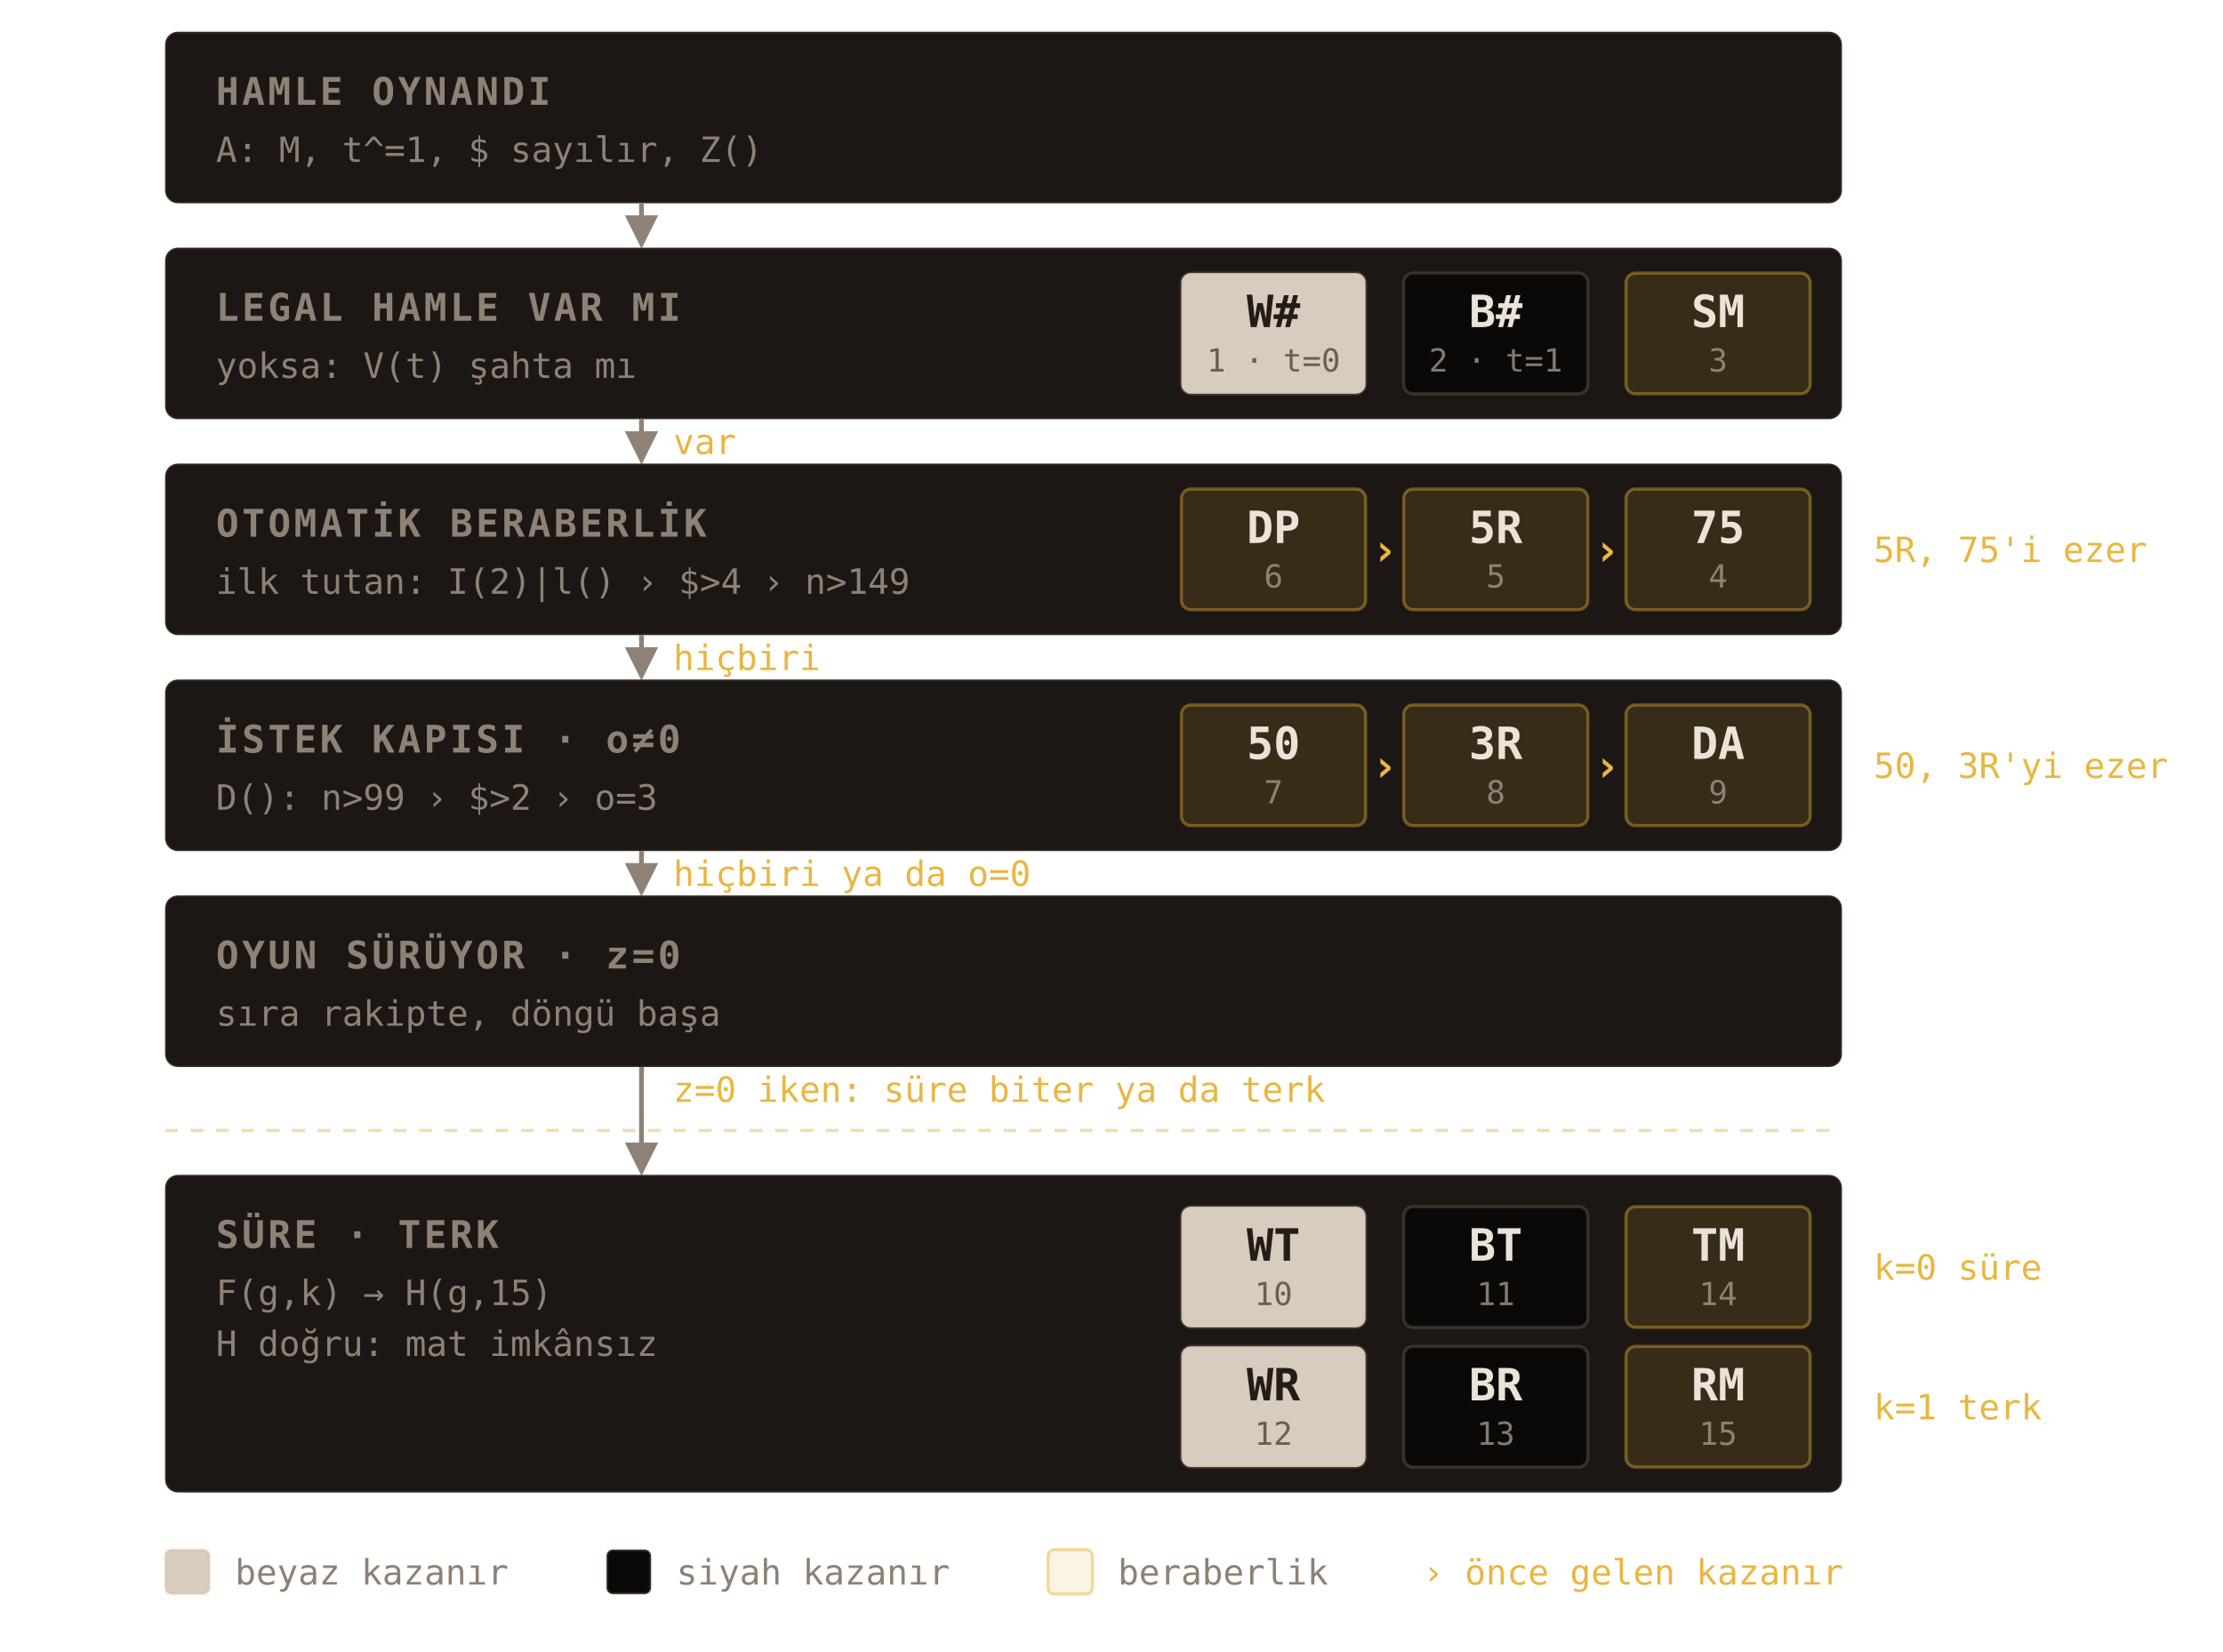
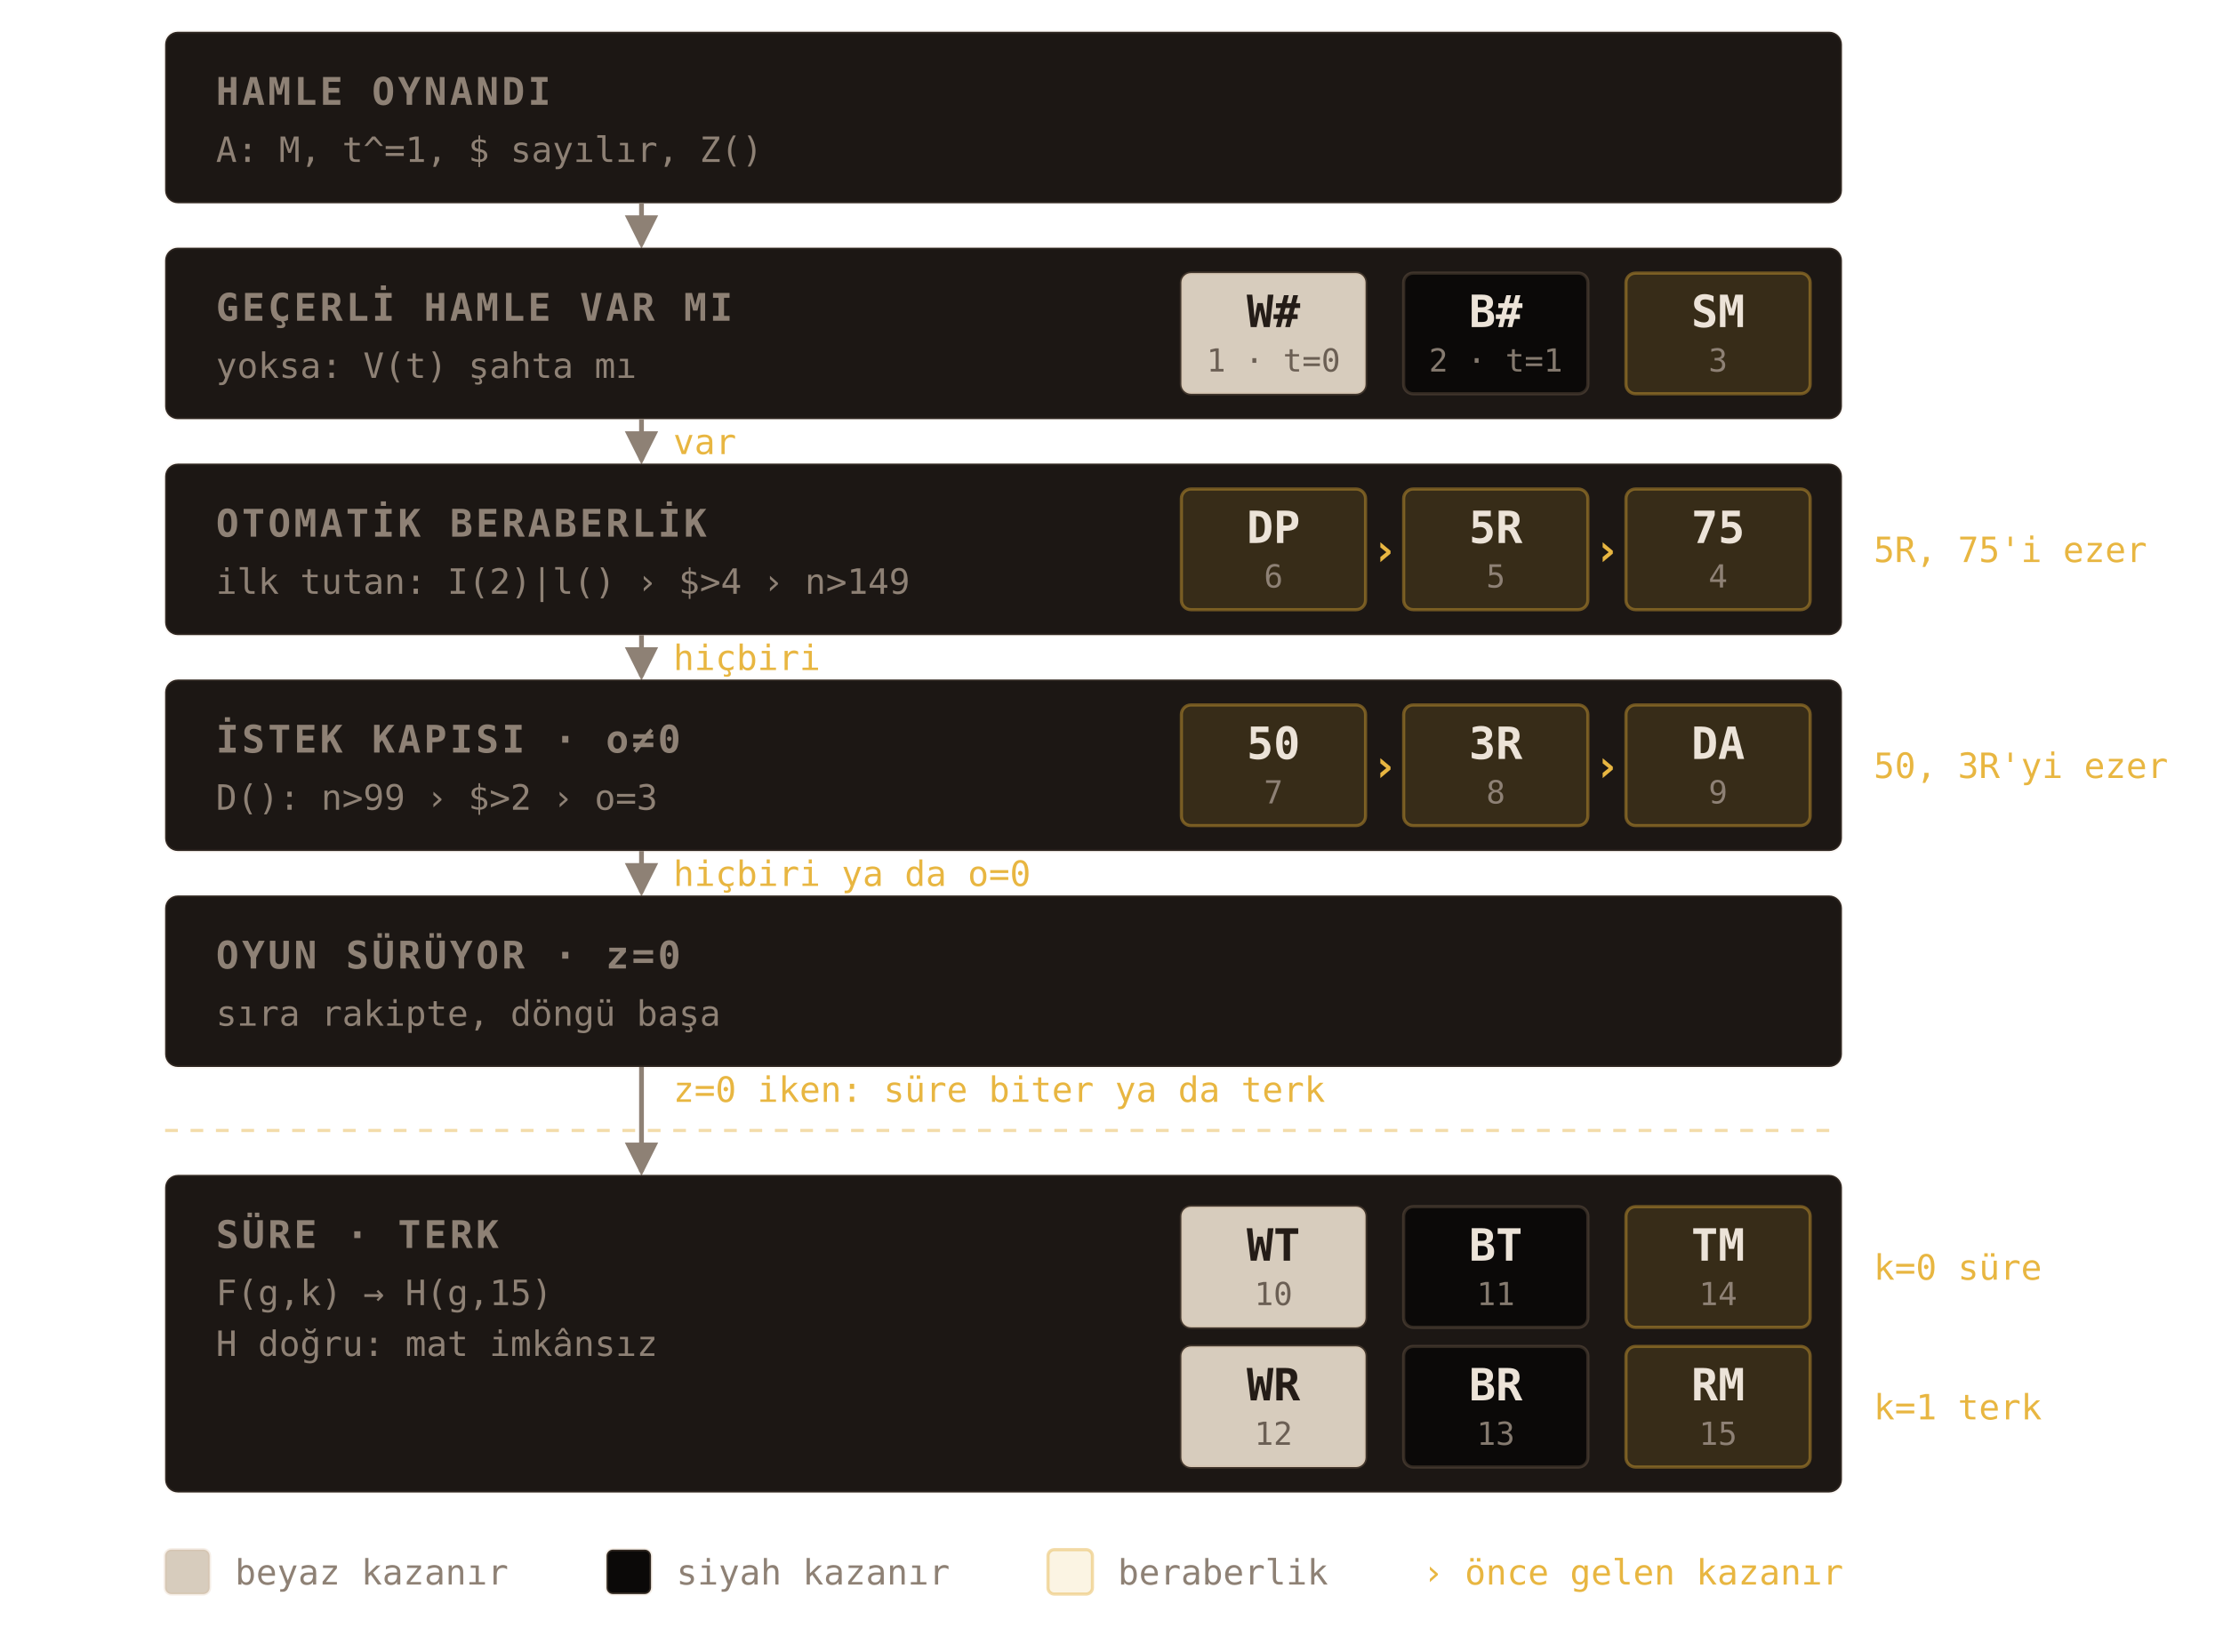
- <svg xmlns="http://www.w3.org/2000/svg" viewBox="0 0 700 520" width="700" height="520" role="img" aria-label="Bitişlerin boru hattı: hamleden sonra legal hamle sorusu, otomatik beraberlikler ve istek kapısı; oyun sürerken süre ve terk kolu">
+ <svg xmlns="http://www.w3.org/2000/svg" viewBox="0 0 700 520" width="700" height="520" role="img" aria-label="Bitişlerin boru hattı: hamleden sonra geçerli hamle sorusu, otomatik beraberlikler ve istek kapısı; oyun sürerken süre ve terk kolu">
  <style>
.fl-bd{fill:#1c1714;stroke:rgba(214,178,140,.10);stroke-width:1}
.fl-dv{fill:none;stroke:rgba(227,173,53,.42);stroke-width:1;stroke-dasharray:4 4}
.fl-lb{font:600 12px ui-monospace,'SF Mono',Menlo,Consolas,monospace;fill:#8e8175;letter-spacing:.08em}
.fl-sb{font:400 11px ui-monospace,'SF Mono',Menlo,Consolas,monospace;fill:#8e8175}
.fl-ar{fill:none;stroke:#8e8175;stroke-width:1.5}
.fl-nt{font:400 11px ui-monospace,'SF Mono',Menlo,Consolas,monospace;fill:#e8b641}
.fl-sp{font:700 14px ui-monospace,'SF Mono',Menlo,Consolas,monospace;fill:#e8b641}
.fl-w{fill:#d7ccbd;stroke:rgba(214,178,140,.20);stroke-width:1} .fl-wt{font:700 14px ui-monospace,'SF Mono',Menlo,Consolas,monospace;fill:#241c17} .fl-wn{font:400 10px ui-monospace,'SF Mono',Menlo,Consolas,monospace;fill:#6b5f54}
.fl-b{fill:#0b0908;stroke:rgba(214,178,140,.20);stroke-width:1} .fl-bt{font:700 14px ui-monospace,'SF Mono',Menlo,Consolas,monospace;fill:#ece3d8} .fl-bn{font:400 10px ui-monospace,'SF Mono',Menlo,Consolas,monospace;fill:#857a6f}
.fl-d{fill:rgba(227,173,53,.14);stroke:rgba(227,173,53,.42);stroke-width:1} .fl-dt{font:700 14px ui-monospace,'SF Mono',Menlo,Consolas,monospace;fill:#ece3d8} .fl-dn{font:400 10px ui-monospace,'SF Mono',Menlo,Consolas,monospace;fill:#8e8175}
</style>
  <defs>
    <marker id="fl-h" viewBox="0 0 8 8" refX="7" refY="4" markerWidth="7" markerHeight="7" orient="auto">
      <path d="M0 0 8 4 0 8z" fill="#8e8175" />
    </marker>
  </defs>
  <rect class="fl-bd" x="52" y="10" width="528" height="54" rx="4" />
  <text class="fl-lb" x="68" y="33">HAMLE OYNANDI</text>
  <text class="fl-sb" x="68" y="51">A: M, t^=1, $ sayılır, Z()</text>
  <path class="fl-ar" d="M202 64 202 77" marker-end="url(#fl-h)" />
  <rect class="fl-bd" x="52" y="78" width="528" height="54" rx="4" />
-   <text class="fl-lb" x="68" y="101">LEGAL HAMLE VAR MI</text>
+   <text class="fl-lb" x="68" y="101">GEÇERLİ HAMLE VAR MI</text>
  <text class="fl-sb" x="68" y="119">yoksa: V(t) şahta mı</text>
  <rect class="fl-w" x="372" y="86" width="58" height="38" rx="3" />
  <text class="fl-wt" x="401" y="103" text-anchor="middle">W#</text>
  <text class="fl-wn" x="401" y="117" text-anchor="middle">1 · t=0</text>
  <rect class="fl-b" x="442" y="86" width="58" height="38" rx="3" />
  <text class="fl-bt" x="471" y="103" text-anchor="middle">B#</text>
  <text class="fl-bn" x="471" y="117" text-anchor="middle">2 · t=1</text>
  <rect class="fl-d" x="512" y="86" width="58" height="38" rx="3" />
  <text class="fl-dt" x="541" y="103" text-anchor="middle">SM</text>
  <text class="fl-dn" x="541" y="117" text-anchor="middle">3</text>
  <path class="fl-ar" d="M202 132 202 145" marker-end="url(#fl-h)" />
  <text class="fl-nt" x="212" y="143">var</text>
  <rect class="fl-bd" x="52" y="146" width="528" height="54" rx="4" />
  <text class="fl-lb" x="68" y="169">OTOMATİK BERABERLİK</text>
  <text class="fl-sb" x="68" y="187">ilk tutan: I(2)|l() › $&gt;4 › n&gt;149</text>
  <rect class="fl-d" x="372" y="154" width="58" height="38" rx="3" />
  <text class="fl-dt" x="401" y="171" text-anchor="middle">DP</text>
  <text class="fl-dn" x="401" y="185" text-anchor="middle">6</text>
  <rect class="fl-d" x="442" y="154" width="58" height="38" rx="3" />
  <text class="fl-dt" x="471" y="171" text-anchor="middle">5R</text>
  <text class="fl-dn" x="471" y="185" text-anchor="middle">5</text>
  <rect class="fl-d" x="512" y="154" width="58" height="38" rx="3" />
  <text class="fl-dt" x="541" y="171" text-anchor="middle">75</text>
  <text class="fl-dn" x="541" y="185" text-anchor="middle">4</text>
  <text class="fl-sp" x="436" y="178" text-anchor="middle">›</text>
  <text class="fl-sp" x="506" y="178" text-anchor="middle">›</text>
  <text class="fl-nt" x="590" y="177">5R, 75'i ezer</text>
  <path class="fl-ar" d="M202 200 202 213" marker-end="url(#fl-h)" />
  <text class="fl-nt" x="212" y="211">hiçbiri</text>
  <rect class="fl-bd" x="52" y="214" width="528" height="54" rx="4" />
  <text class="fl-lb" x="68" y="237">İSTEK KAPISI · o≠0</text>
  <text class="fl-sb" x="68" y="255">D(): n&gt;99 › $&gt;2 › o=3</text>
  <rect class="fl-d" x="372" y="222" width="58" height="38" rx="3" />
  <text class="fl-dt" x="401" y="239" text-anchor="middle">50</text>
  <text class="fl-dn" x="401" y="253" text-anchor="middle">7</text>
  <rect class="fl-d" x="442" y="222" width="58" height="38" rx="3" />
  <text class="fl-dt" x="471" y="239" text-anchor="middle">3R</text>
  <text class="fl-dn" x="471" y="253" text-anchor="middle">8</text>
  <rect class="fl-d" x="512" y="222" width="58" height="38" rx="3" />
  <text class="fl-dt" x="541" y="239" text-anchor="middle">DA</text>
  <text class="fl-dn" x="541" y="253" text-anchor="middle">9</text>
  <text class="fl-sp" x="436" y="246" text-anchor="middle">›</text>
  <text class="fl-sp" x="506" y="246" text-anchor="middle">›</text>
  <text class="fl-nt" x="590" y="245">50, 3R'yi ezer</text>
  <path class="fl-ar" d="M202 268 202 281" marker-end="url(#fl-h)" />
  <text class="fl-nt" x="212" y="279">hiçbiri ya da o=0</text>
  <rect class="fl-bd" x="52" y="282" width="528" height="54" rx="4" />
  <text class="fl-lb" x="68" y="305">OYUN SÜRÜYOR · z=0</text>
  <text class="fl-sb" x="68" y="323">sıra rakipte, döngü başa</text>
  <path class="fl-dv" d="M52 356 580 356" />
  <path class="fl-ar" d="M202 336 202 369" marker-end="url(#fl-h)" />
  <text class="fl-nt" x="212" y="347">z=0 iken: süre biter ya da terk</text>
  <rect class="fl-bd" x="52" y="370" width="528" height="100" rx="4" />
  <text class="fl-lb" x="68" y="393">SÜRE · TERK</text>
  <text class="fl-sb" x="68" y="411">F(g,k) → H(g,15)</text>
  <text class="fl-sb" x="68" y="427">H doğru: mat imkânsız</text>
  <rect class="fl-w" x="372" y="380" width="58" height="38" rx="3" />
  <text class="fl-wt" x="401" y="397" text-anchor="middle">WT</text>
  <text class="fl-wn" x="401" y="411" text-anchor="middle">10</text>
  <rect class="fl-b" x="442" y="380" width="58" height="38" rx="3" />
  <text class="fl-bt" x="471" y="397" text-anchor="middle">BT</text>
  <text class="fl-bn" x="471" y="411" text-anchor="middle">11</text>
  <rect class="fl-d" x="512" y="380" width="58" height="38" rx="3" />
  <text class="fl-dt" x="541" y="397" text-anchor="middle">TM</text>
  <text class="fl-dn" x="541" y="411" text-anchor="middle">14</text>
  <rect class="fl-w" x="372" y="424" width="58" height="38" rx="3" />
  <text class="fl-wt" x="401" y="441" text-anchor="middle">WR</text>
  <text class="fl-wn" x="401" y="455" text-anchor="middle">12</text>
  <rect class="fl-b" x="442" y="424" width="58" height="38" rx="3" />
  <text class="fl-bt" x="471" y="441" text-anchor="middle">BR</text>
  <text class="fl-bn" x="471" y="455" text-anchor="middle">13</text>
  <rect class="fl-d" x="512" y="424" width="58" height="38" rx="3" />
  <text class="fl-dt" x="541" y="441" text-anchor="middle">RM</text>
  <text class="fl-dn" x="541" y="455" text-anchor="middle">15</text>
  <text class="fl-nt" x="590" y="403">k=0 süre</text>
  <text class="fl-nt" x="590" y="447">k=1 terk</text>
  <rect class="fl-w" x="52" y="488" width="14" height="14" rx="2" />
  <text class="fl-sb" x="74" y="499">beyaz kazanır</text>
  <rect class="fl-b" x="191" y="488" width="14" height="14" rx="2" />
  <text class="fl-sb" x="213" y="499">siyah kazanır</text>
  <rect class="fl-d" x="330" y="488" width="14" height="14" rx="2" />
  <text class="fl-sb" x="352" y="499">beraberlik</text>
  <text class="fl-nt" x="448" y="499">› önce gelen kazanır</text>
</svg>
